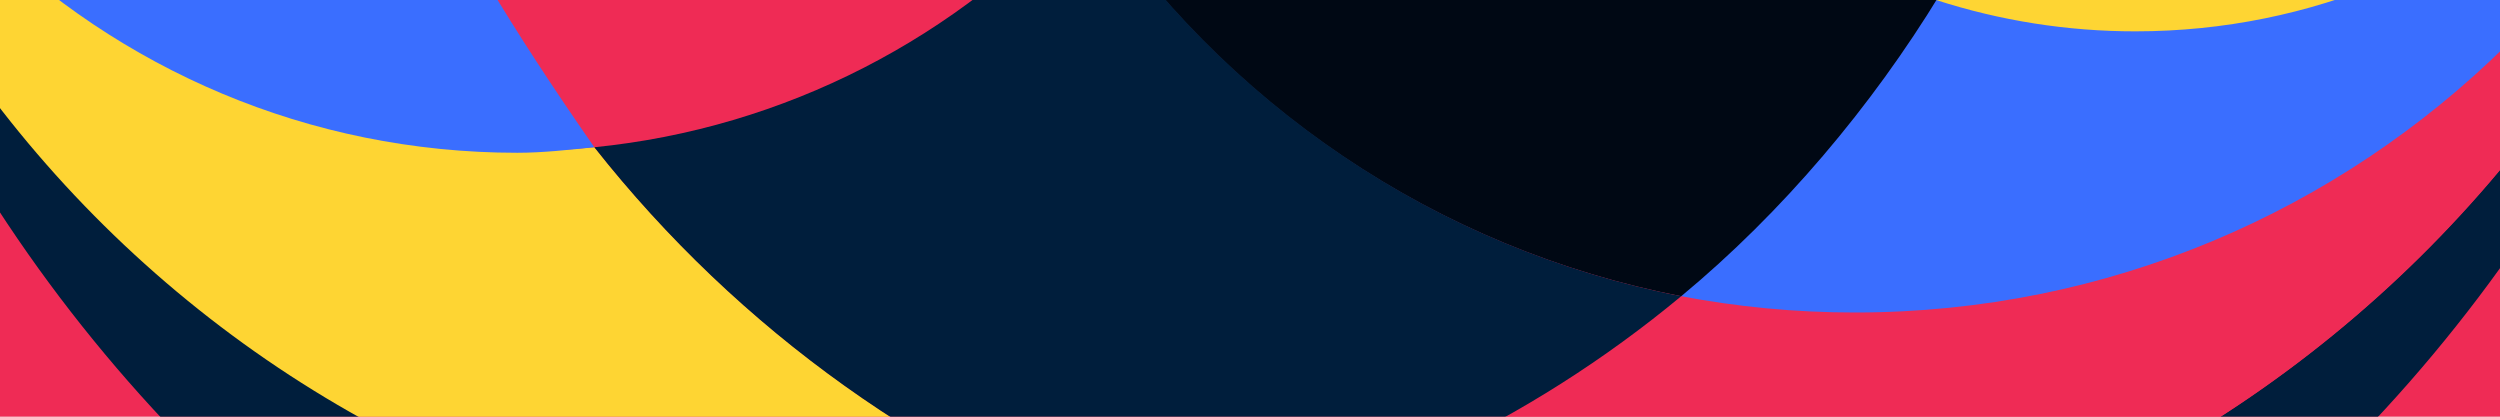
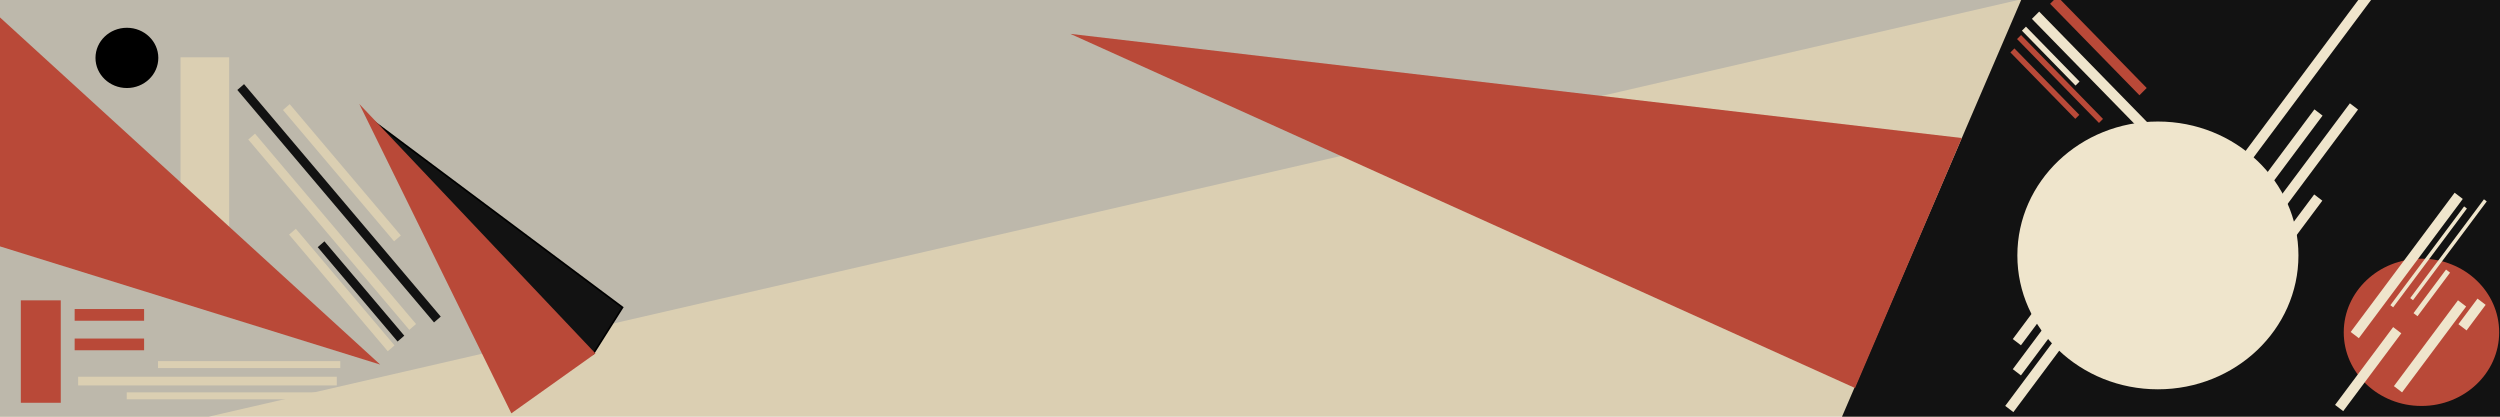
- <svg xmlns="http://www.w3.org/2000/svg" xmlns:xlink="http://www.w3.org/1999/xlink" width="1440" height="240">
+ <svg xmlns="http://www.w3.org/2000/svg" width="1440" height="240" viewBox="0 0 1440 240" fill="none">
+   <g clip-path="url(#clip0_22_133)">
+     <rect width="1440" height="240" fill="#DBCFB2" />
+     <path d="M1162.5 0H0V240H120.179L1162.5 0Z" fill="#BDB8AB" />
+     <rect x="104" y="33" width="28" height="130" fill="#DBCFB2" />
+     <path d="M-11 138.503V0L219 210L-11 138.503Z" fill="#B94938" />
+     <ellipse cx="73.095" cy="33.352" rx="18.095" ry="17.352" fill="black" />
+     <path d="M358.56 177.061L213.68 68.766L235.412 110.505L341.843 203.571L358.56 177.061Z" fill="#121212" stroke="black" />
+     <path d="M206.974 59.91L342.989 203.597L294.537 238.081L206.974 59.91Z" fill="#B94938" />
+     <path d="M1440 0H1164.19L1061 240H1440V0Z" fill="#121212" />
+     <path d="M616.5 19.5L1130 79.5L1068.5 223.5L616.5 19.5Z" fill="#B94938" />
+     <rect x="12" y="173" width="23" height="59" fill="#B94938" />
+     <rect x="43" y="184.748" width="6.748" height="40" transform="rotate(-90 43 184.748)" fill="#B94938" />
+     <rect x="43" y="201.748" width="6.748" height="40" transform="rotate(-90 43 201.748)" fill="#B94938" />
+     <rect x="195" y="226" width="4" height="122" transform="rotate(90 195 226)" fill="#DBCFB2" />
+     <rect x="196" y="208" width="4" height="105" transform="rotate(90 196 208)" fill="#DBCFB2" />
+     <rect x="194" y="217" width="5" height="149" transform="rotate(90 194 217)" fill="#DBCFB2" />
+     <rect width="5.134" height="143.61" transform="matrix(0.755596 -0.655038 0.64593 0.763397 143 80.363)" fill="#DBCFB2" />
+     <rect width="5.134" height="71.201" transform="matrix(0.755596 -0.655038 0.64593 0.763397 183 142.363)" fill="#121212" />
+     <rect width="5.134" height="175.399" transform="matrix(0.755596 -0.655038 0.64593 0.763397 136.695 51.8185)" fill="#121212" />
+     <rect width="5.134" height="87.987" transform="matrix(0.755596 -0.655038 0.64593 0.763397 166.514 135.139)" fill="#DBCFB2" />
+     <rect width="5.134" height="99.078" transform="matrix(0.755596 -0.655038 0.64593 0.763397 163 63.363)" fill="#DBCFB2" />
+     <ellipse cx="1394.76" cy="191.416" rx="44.762" ry="42.416" fill="#B94938" />
+     <rect width="5.91" height="61.701" transform="matrix(0.794336 0.607478 -0.598163 0.801374 1415.8 172.964)" fill="#EFE5CC" />
+     <rect width="5.91" height="55.944" transform="matrix(0.794336 0.607478 -0.598163 0.801374 1378.46 188.397)" fill="#EFE5CC" />
+     <rect width="5.91" height="18.384" transform="matrix(0.794336 0.607478 -0.598163 0.801374 1427.04 172)" fill="#EFE5CC" />
+     <rect width="2.023" height="71.011" transform="matrix(0.794336 0.607478 -0.598163 0.801374 1419.33 118.883)" fill="#EFE5CC" />
+     <rect width="2.023" height="71.011" transform="matrix(0.794336 0.607478 -0.598163 0.801374 1430.76 114.784)" fill="#EFE5CC" />
+     <rect width="2.91" height="31.316" transform="matrix(0.794336 0.607478 -0.598163 0.801374 1408.92 155.273)" fill="#EFE5CC" />
+     <rect width="5.91" height="100.095" transform="matrix(0.794336 0.607478 -0.598163 0.801374 1413.87 111)" fill="#EFE5CC" />
+     <ellipse cx="1242.95" cy="147.121" rx="80.952" ry="77.121" fill="#EFE5CC" />
+     <rect width="5.91" height="35.299" transform="matrix(0.794336 0.607478 -0.598163 0.801374 1180.48 184.352)" fill="#EFE5CC" />
+     <rect width="5.91" height="61.701" transform="matrix(0.794336 0.607478 -0.598163 0.801374 1191.91 184.352)" fill="#EFE5CC" />
+     <rect width="5.91" height="35.299" transform="matrix(0.794336 0.607478 -0.598163 0.801374 1180.48 167)" fill="#EFE5CC" />
+     <rect width="5.91" height="158.367" transform="matrix(0.794336 0.607478 -0.598163 0.801374 1383.73 -34)" fill="#EFE5CC" />
+     <rect width="5.91" height="88.768" transform="matrix(0.794336 0.607478 -0.598163 0.801374 1353.53 59.509)" fill="#EFE5CC" />
+     <rect width="5.91" height="88.768" transform="matrix(0.794336 0.607478 -0.598163 0.801374 1333.1 63)" fill="#EFE5CC" />
+     <rect width="5.91" height="35.299" transform="matrix(0.794336 0.607478 -0.598163 0.801374 1332.97 111.998)" fill="#EFE5CC" />
+     <rect width="5.92" height="73.633" transform="matrix(0.706837 -0.707376 0.698746 0.71537 1180.86 2.1875)" fill="#B94938" />
+     <rect width="3.278" height="67.554" transform="matrix(0.706837 -0.707376 0.698746 0.71537 1161.81 22.4917)" fill="#B94938" />
+     <rect width="3.278" height="53.477" transform="matrix(0.706837 -0.707376 0.698746 0.71537 1158 30.2036)" fill="#B94938" />
+     <rect width="5.92" height="139.672" transform="matrix(0.706837 -0.707376 0.698746 0.71537 1170.38 10.8638)" fill="#EFE5CC" />
+     <rect width="3.278" height="44.193" transform="matrix(0.706837 -0.707376 0.698746 0.71537 1164.63 17.6716)" fill="#EFE5CC" />
+   </g>
  <defs>
-     <path id="a" d="M0 0h1440v240H0z" />
+     <clipPath id="clip0_22_133">
+       <rect width="1440" height="240" fill="white" />
+     </clipPath>
  </defs>
-   <g fill="none" fill-rule="evenodd">
-     <path d="M0 0h1440v240H0z" fill="#EF2B55" fill-rule="nonzero" />
-     <mask id="b" fill="#fff">
-       <use xlink:href="#a" />
-     </mask>
-     <g mask="url(#b)">
-       <path d="M1602-340v4.803c-2.598 203.241-168.173 367.201-372.011 367.201-39.043.031-79.163-19.972-116.305-32.004 132.322-217.376 133.638-476.516 1.316-693.892a372.062 372.062 0 01114.989-18.11c203.838 0 369.413 163.938 372.011 367.2V-340z" fill="#FED533" fill-rule="nonzero" />
-       <path d="M1604-345.47C1598.849 132.275 1209.95 518 731 518s-868.143-386.001-873-864c4.857 371.019 307.143 670.33 679.328 670.33a681.423 681.423 0 00126.742-11.796 705.116 705.116 0 00233.075 39.324c387.227 0 701.704-311.346 706.855-697.327z" fill="#001E3C" fill-rule="nonzero" />
-       <path d="M1602.985-348.49v2.907a.828.828 0 010 .236C1598.778-55.051 1361.916 179 1070.291 179A534.545 534.545 0 01969 169.377 681.48 681.48 0 001116.64-.75a371.825 371.825 0 00114.835 18.126c203.564 0 368.915-163.588 371.51-366.375-.01.17-.01.34 0 .51z" />
-       <path d="M1603-351v5.189C1598.793-55.258 1361.926 179 1070.293 179A534.113 534.113 0 01969 169.37 681.913 681.913 0 001116.644-.91a371.54 371.54 0 00114.837 18.064c203.569 0 368.924-163.733 371.519-366.7V-351z" />
-       <path d="M1604-346v.983C1598.848 40.793 1284.348 352 897.093 352A705.529 705.529 0 01664 312.693a676.47 676.47 0 00305.79-143.585 534.518 534.518 0 00101.326 9.63C1362.786 178.718 1599.733-55.488 1604-346z" fill="#EF2B55" fill-rule="nonzero" />
-       <path d="M1602.186-349v3.444a.83.83 0 010 .235C1597.97-54.486 1360.66 180 1068.482 180A535.576 535.576 0 01967 170.36 682.753 682.753 0 001114.92-.086a372.542 372.542 0 00115.052 18.14c203.95 0 369.614-163.892 372.214-367.055z" fill="#3A6EFF" fill-rule="nonzero" />
-       <path d="M537.012-353.32c-.164 104.502 30.422 206.732 87.931 293.9C551.747 22.563 450.565 74.088 341.343 85A706.661 706.661 0 01244-80.217c115.587-41.2 192.794-150.853 192.794-273.813 0-122.96-77.207-232.612-192.794-273.812A706.66 706.66 0 01341.343-793c109.487 10.956 210.878 62.723 284.091 145.05-57.837 87.312-88.603 189.826-88.422 294.63z" fill="#EF2B55" fill-rule="nonzero" />
-       <path d="M1117.469-3.33c-39.384 64.658-90.846 125.698-149.099 173.954C827.818 143.291 704.852 60.736 626-59.082c149.66-167.325 149.872-420.733.49-588.308C705.606-767.216 829.567-849.994 970.335-877c57.706 48.049 108.038 102.691 147.135 166.876C964.583-660.241 860.16-514.726 860.16-353.522c0 161.205 104.423 300.31 257.309 350.192z" fill="#000814" fill-rule="nonzero" />
-       <path d="M664 314.196A680.81 680.81 0 01537.281 326C165.086 326.02-137.144 26.527-142-344.714V-348c3.086 240.766 199.062 434.985 440.351 434.985 14.875 0 29.567-.728 44.075-2.184A708.074 708.074 0 00664 314.196z" fill="#FED533" fill-rule="nonzero" />
-       <path d="M342.33 84.812C327.861 86.267 312.852 88 297.964 88 56.887 88-138.916-106.014-142-346.526V-348c1.447 93.402 47.756 180.391 124.414 233.707S156.698-47.859 244.697-79.05c16.526 39.42 49.07 94.04 97.633 163.862z" fill="#3A6EFF" fill-rule="nonzero" />
-       <path d="M663.43 314c-126.706-44.45-237.854-123.667-321.1-229.188C451.581 73.902 552.46 21.97 625.674-60 704.588 59.828 827.705 143.265 968.37 170.623 880.3 243.7 775.793 292.71 663.43 314z" fill="#001E3C" fill-rule="nonzero" />
-     </g>
-   </g>
</svg>
